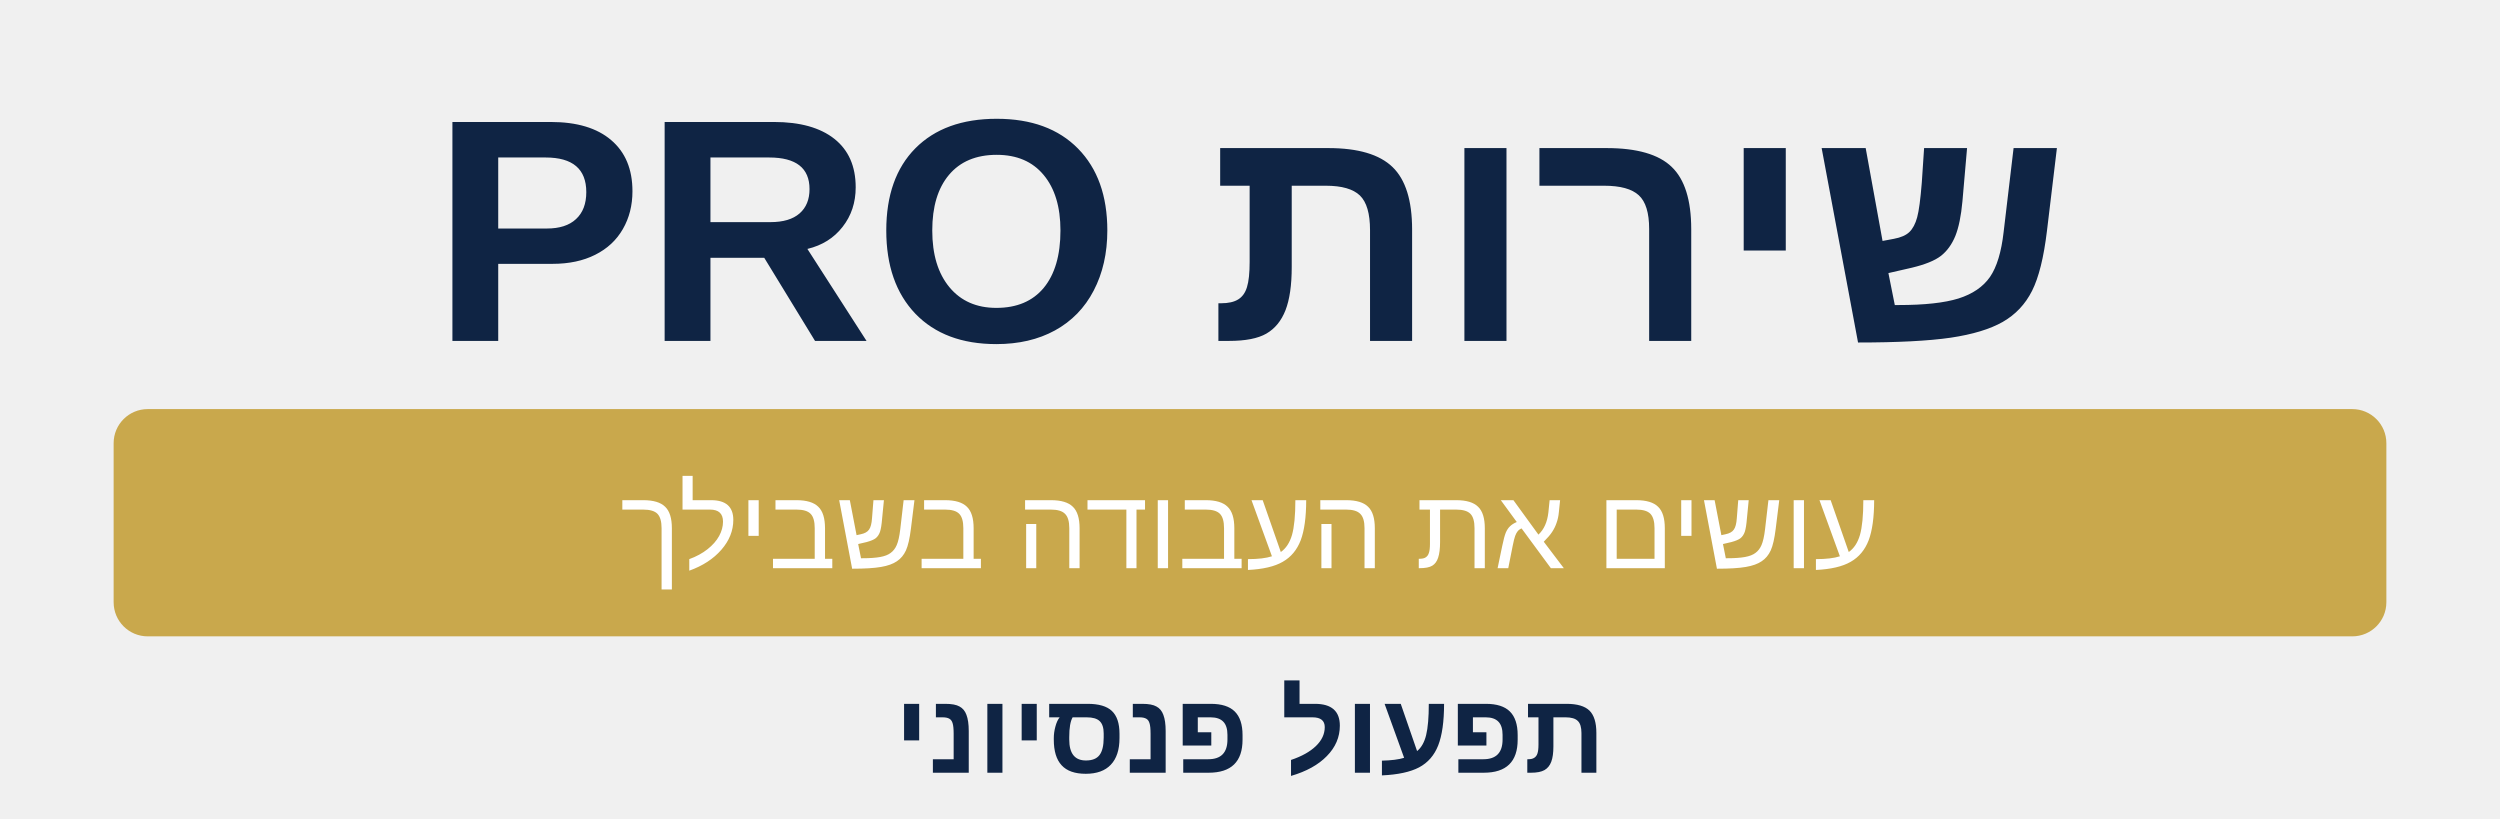
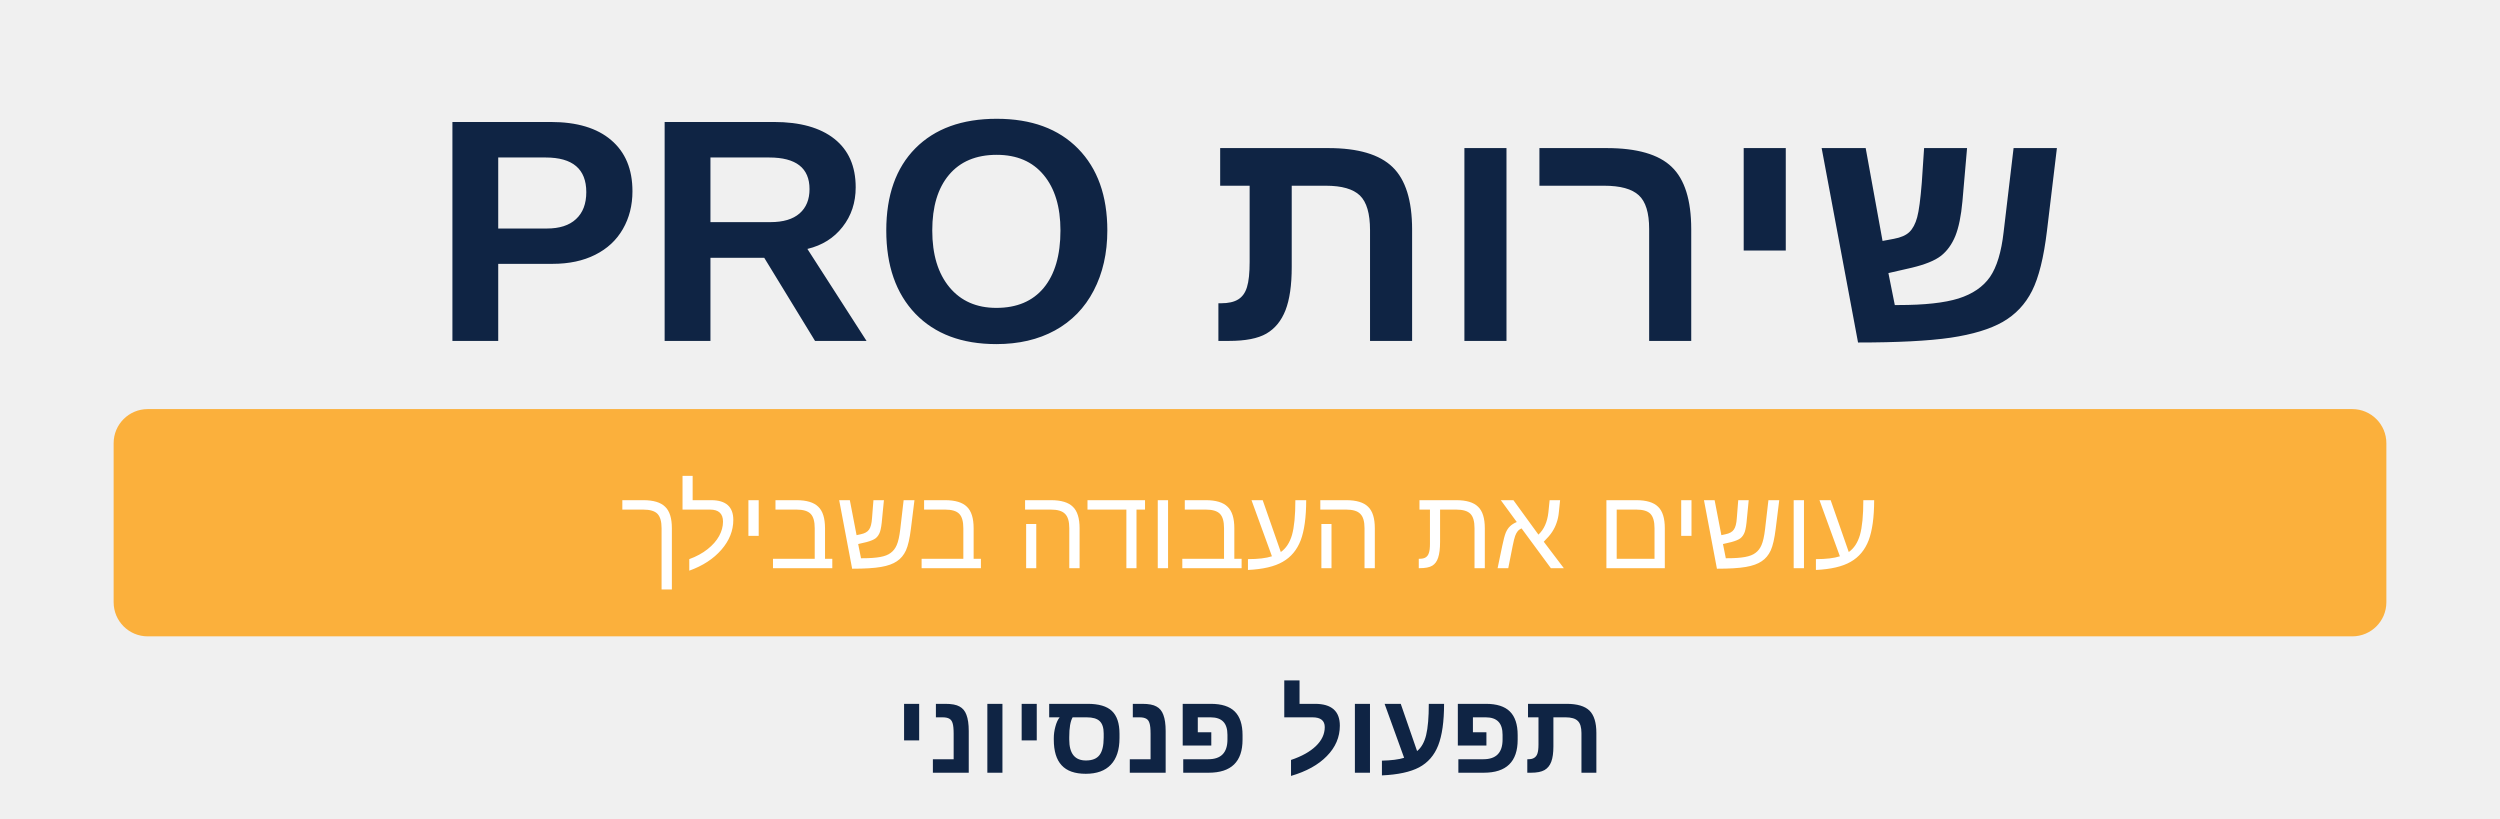
<svg xmlns="http://www.w3.org/2000/svg" viewBox="0 0 220 72" fill="none">
  <text x="110" y="30" font-family="Heebo, Arial, sans-serif" font-size="28" font-weight="800" fill="#0F2444" text-anchor="middle" direction="rtl">שירות PRO</text>
-   <rect x="10" y="36" width="200" height="20" rx="3" fill="#C9A84C" />
+   <rect x="10" y="36" width="200" height="20" rx="3" fill="#fbb03c" />
  <text x="110" y="50" font-family="Heebo, Arial, sans-serif" font-size="10" font-weight="500" fill="#ffffff" text-anchor="middle" direction="rtl">עושים את העבודה בשבילך</text>
  <text x="110" y="68" font-family="Heebo, Arial, sans-serif" font-size="10" font-weight="700" fill="#0F2444" text-anchor="middle" direction="rtl">תפעול פנסיוני</text>
</svg>
